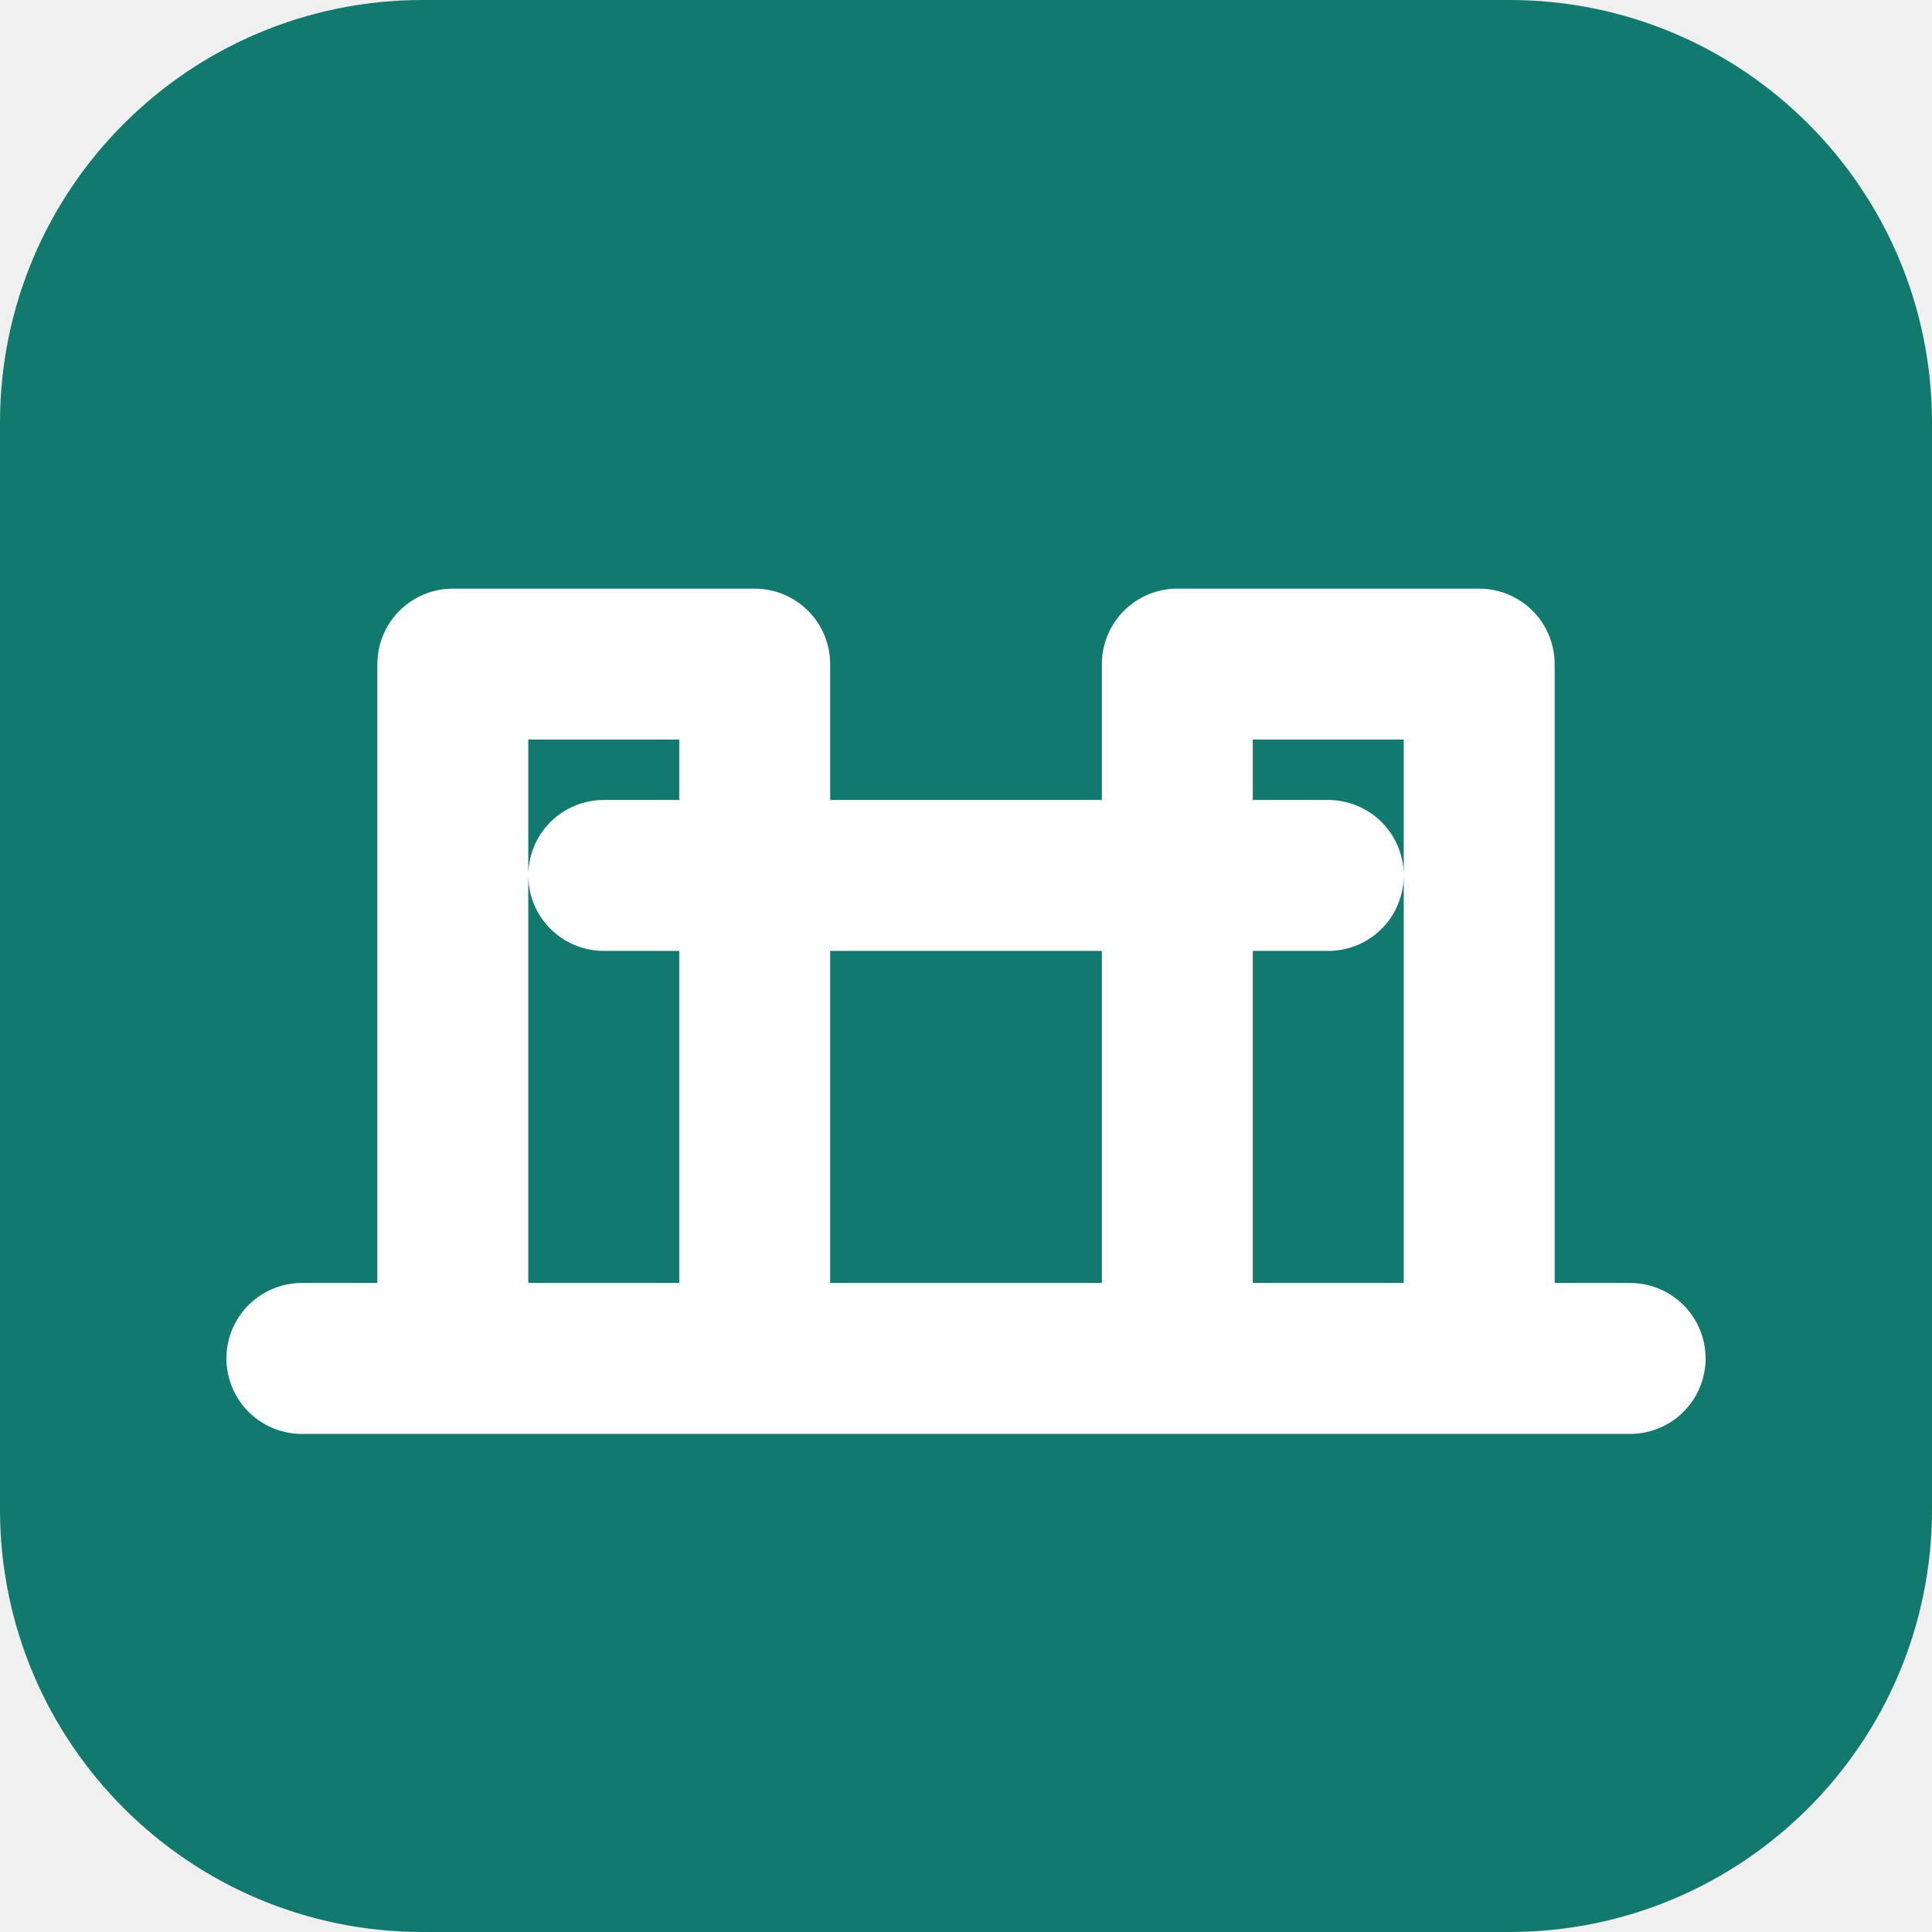
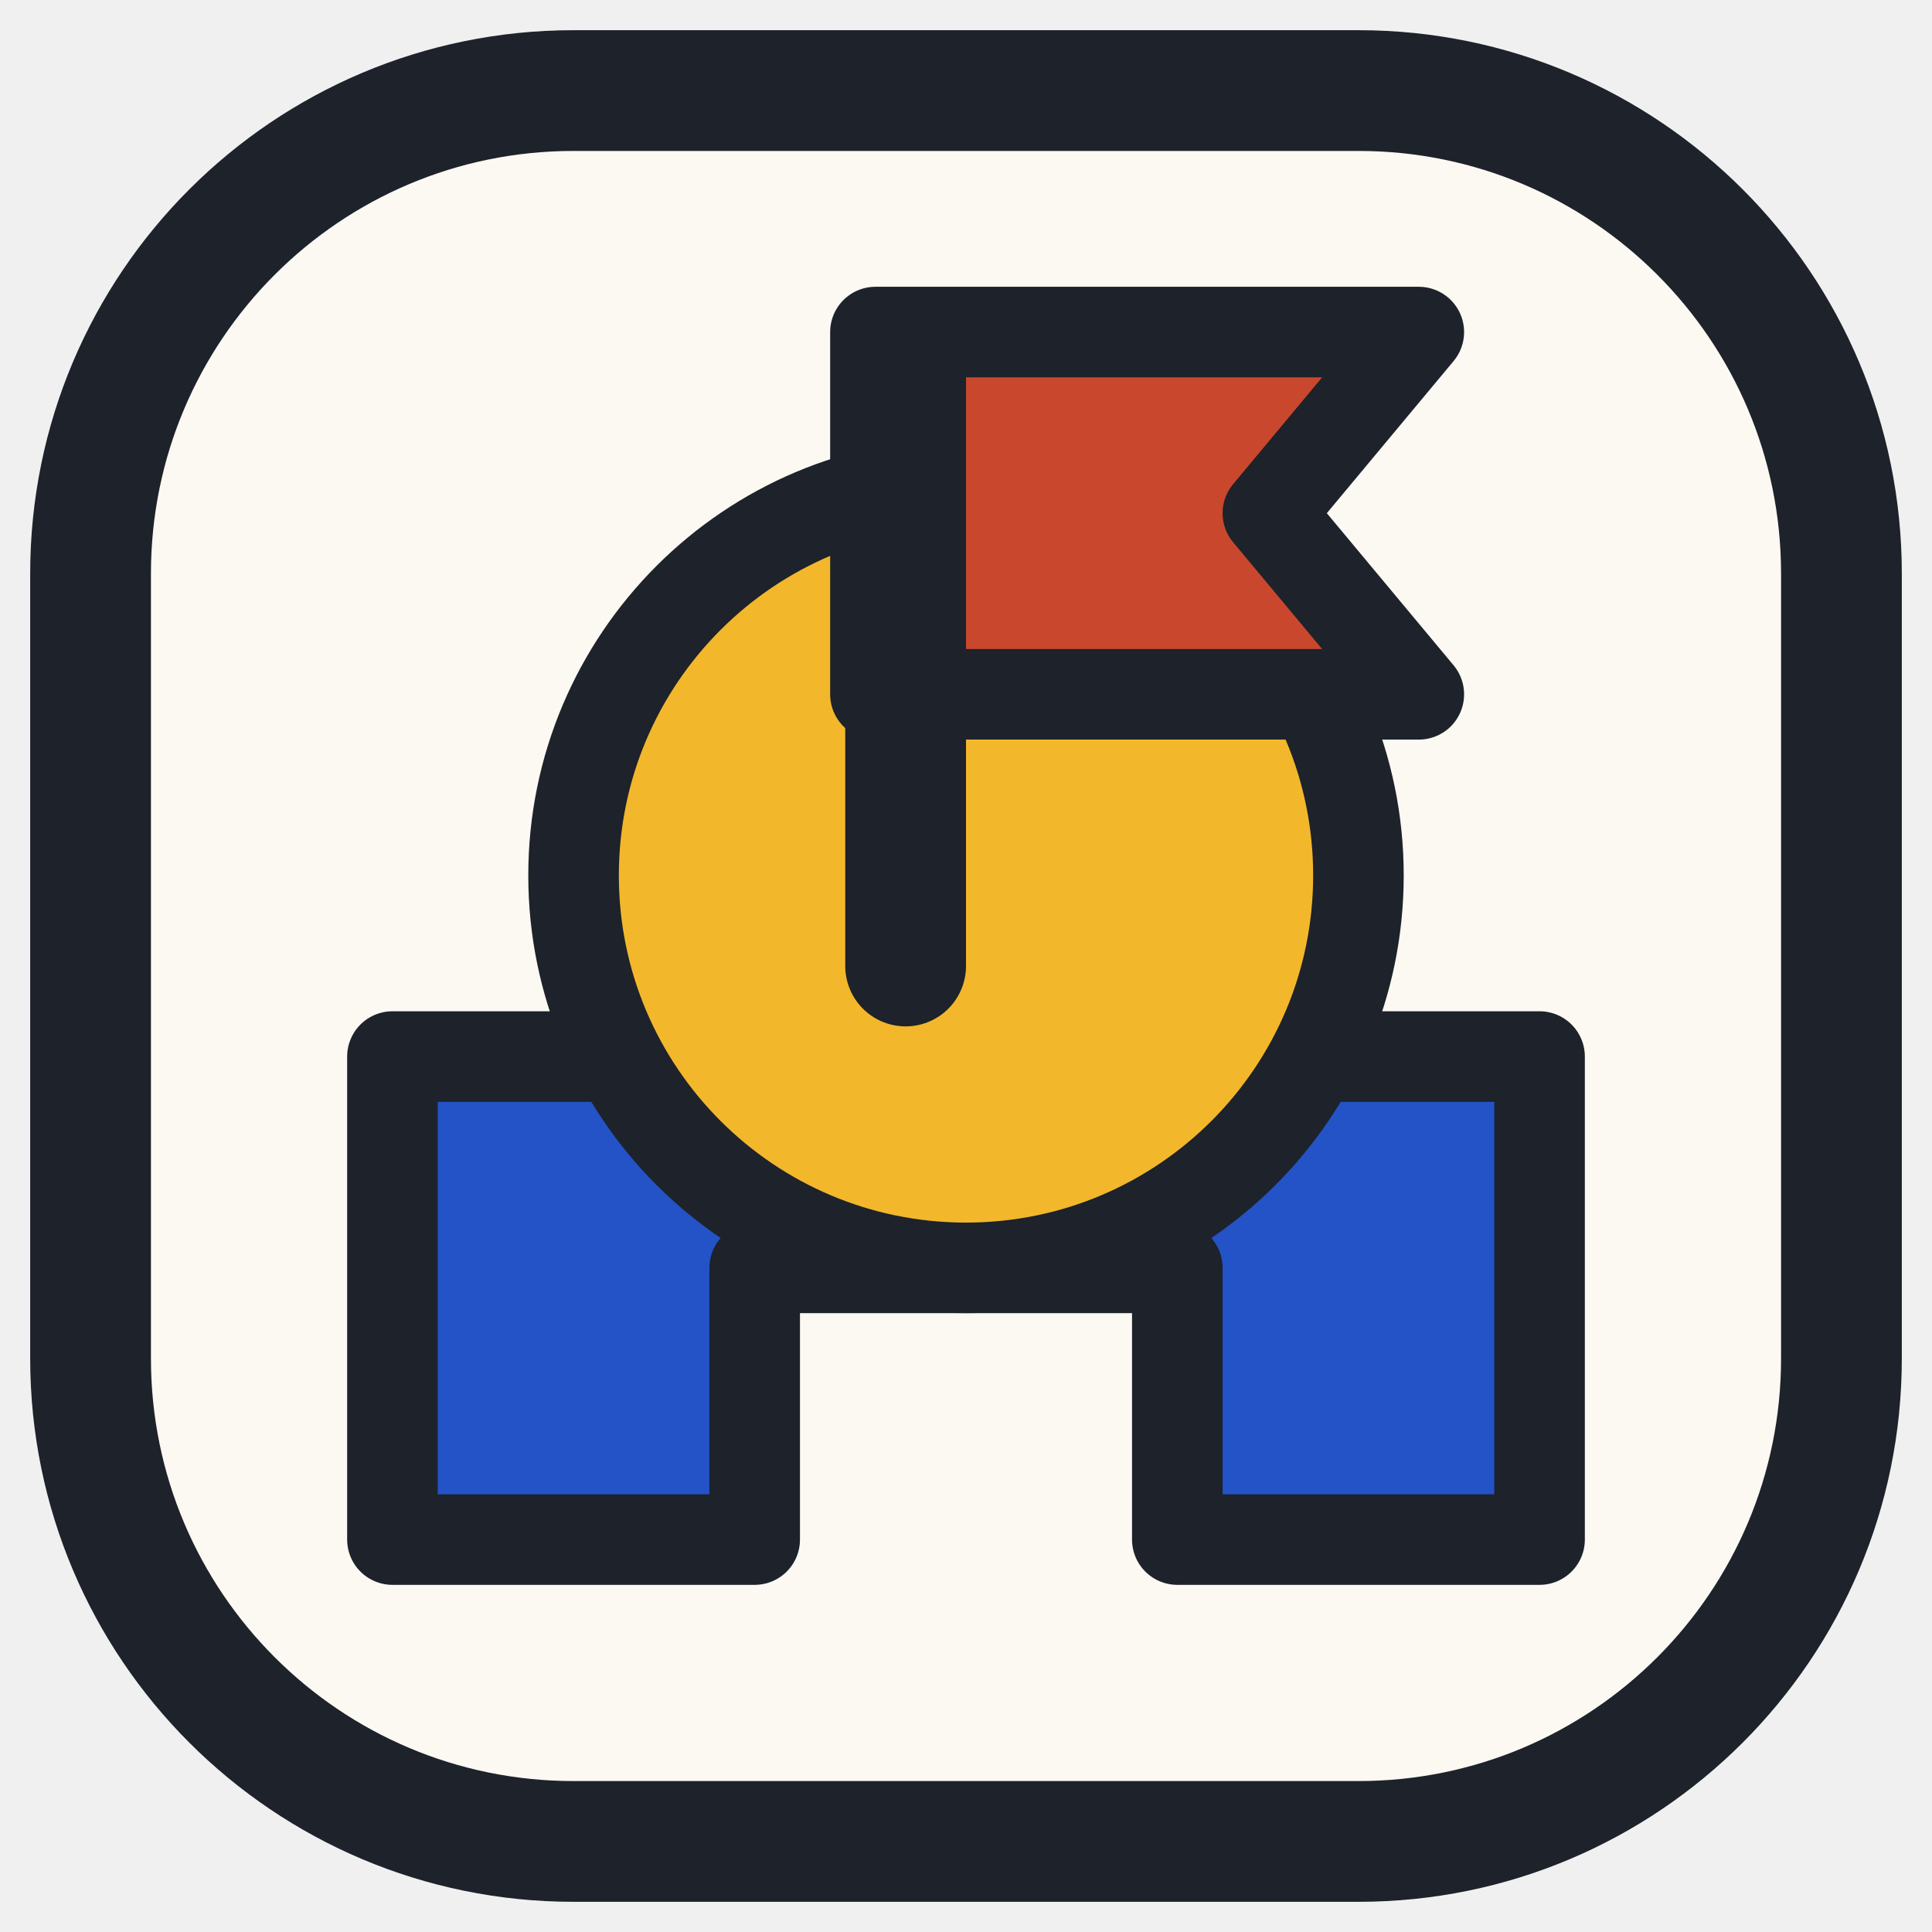
<svg xmlns="http://www.w3.org/2000/svg" viewBox="0 0 64 64">
-   <rect width="64" height="64" rx="14" fill="#11796d" />
-   <path d="M15 45V22h10v23m14 0V22h10v23M10 45h44M20 29h24" fill="none" stroke="#fff" stroke-width="5" stroke-linecap="round" stroke-linejoin="round" />
+   <rect x="3" y="3" width="58" height="58" rx="16" fill="#fcf9f2" stroke="#1d222b" stroke-width="4" />
+   <path d="M13 35h38v16H39v-9H25v9H13Z" fill="#2353c6" stroke="#1d222b" stroke-width="3" stroke-linejoin="round" />
+   <circle cx="32" cy="29" r="13" fill="#f3b72b" stroke="#1d222b" stroke-width="3" />
+   <path d="M29 11h18l-5 6 5 6H29Z" fill="#c9472d" stroke="#1d222b" stroke-width="3" stroke-linejoin="round" />
+   <path d="M30 12v20" stroke="#1d222b" stroke-width="4" stroke-linecap="round" />
</svg>
